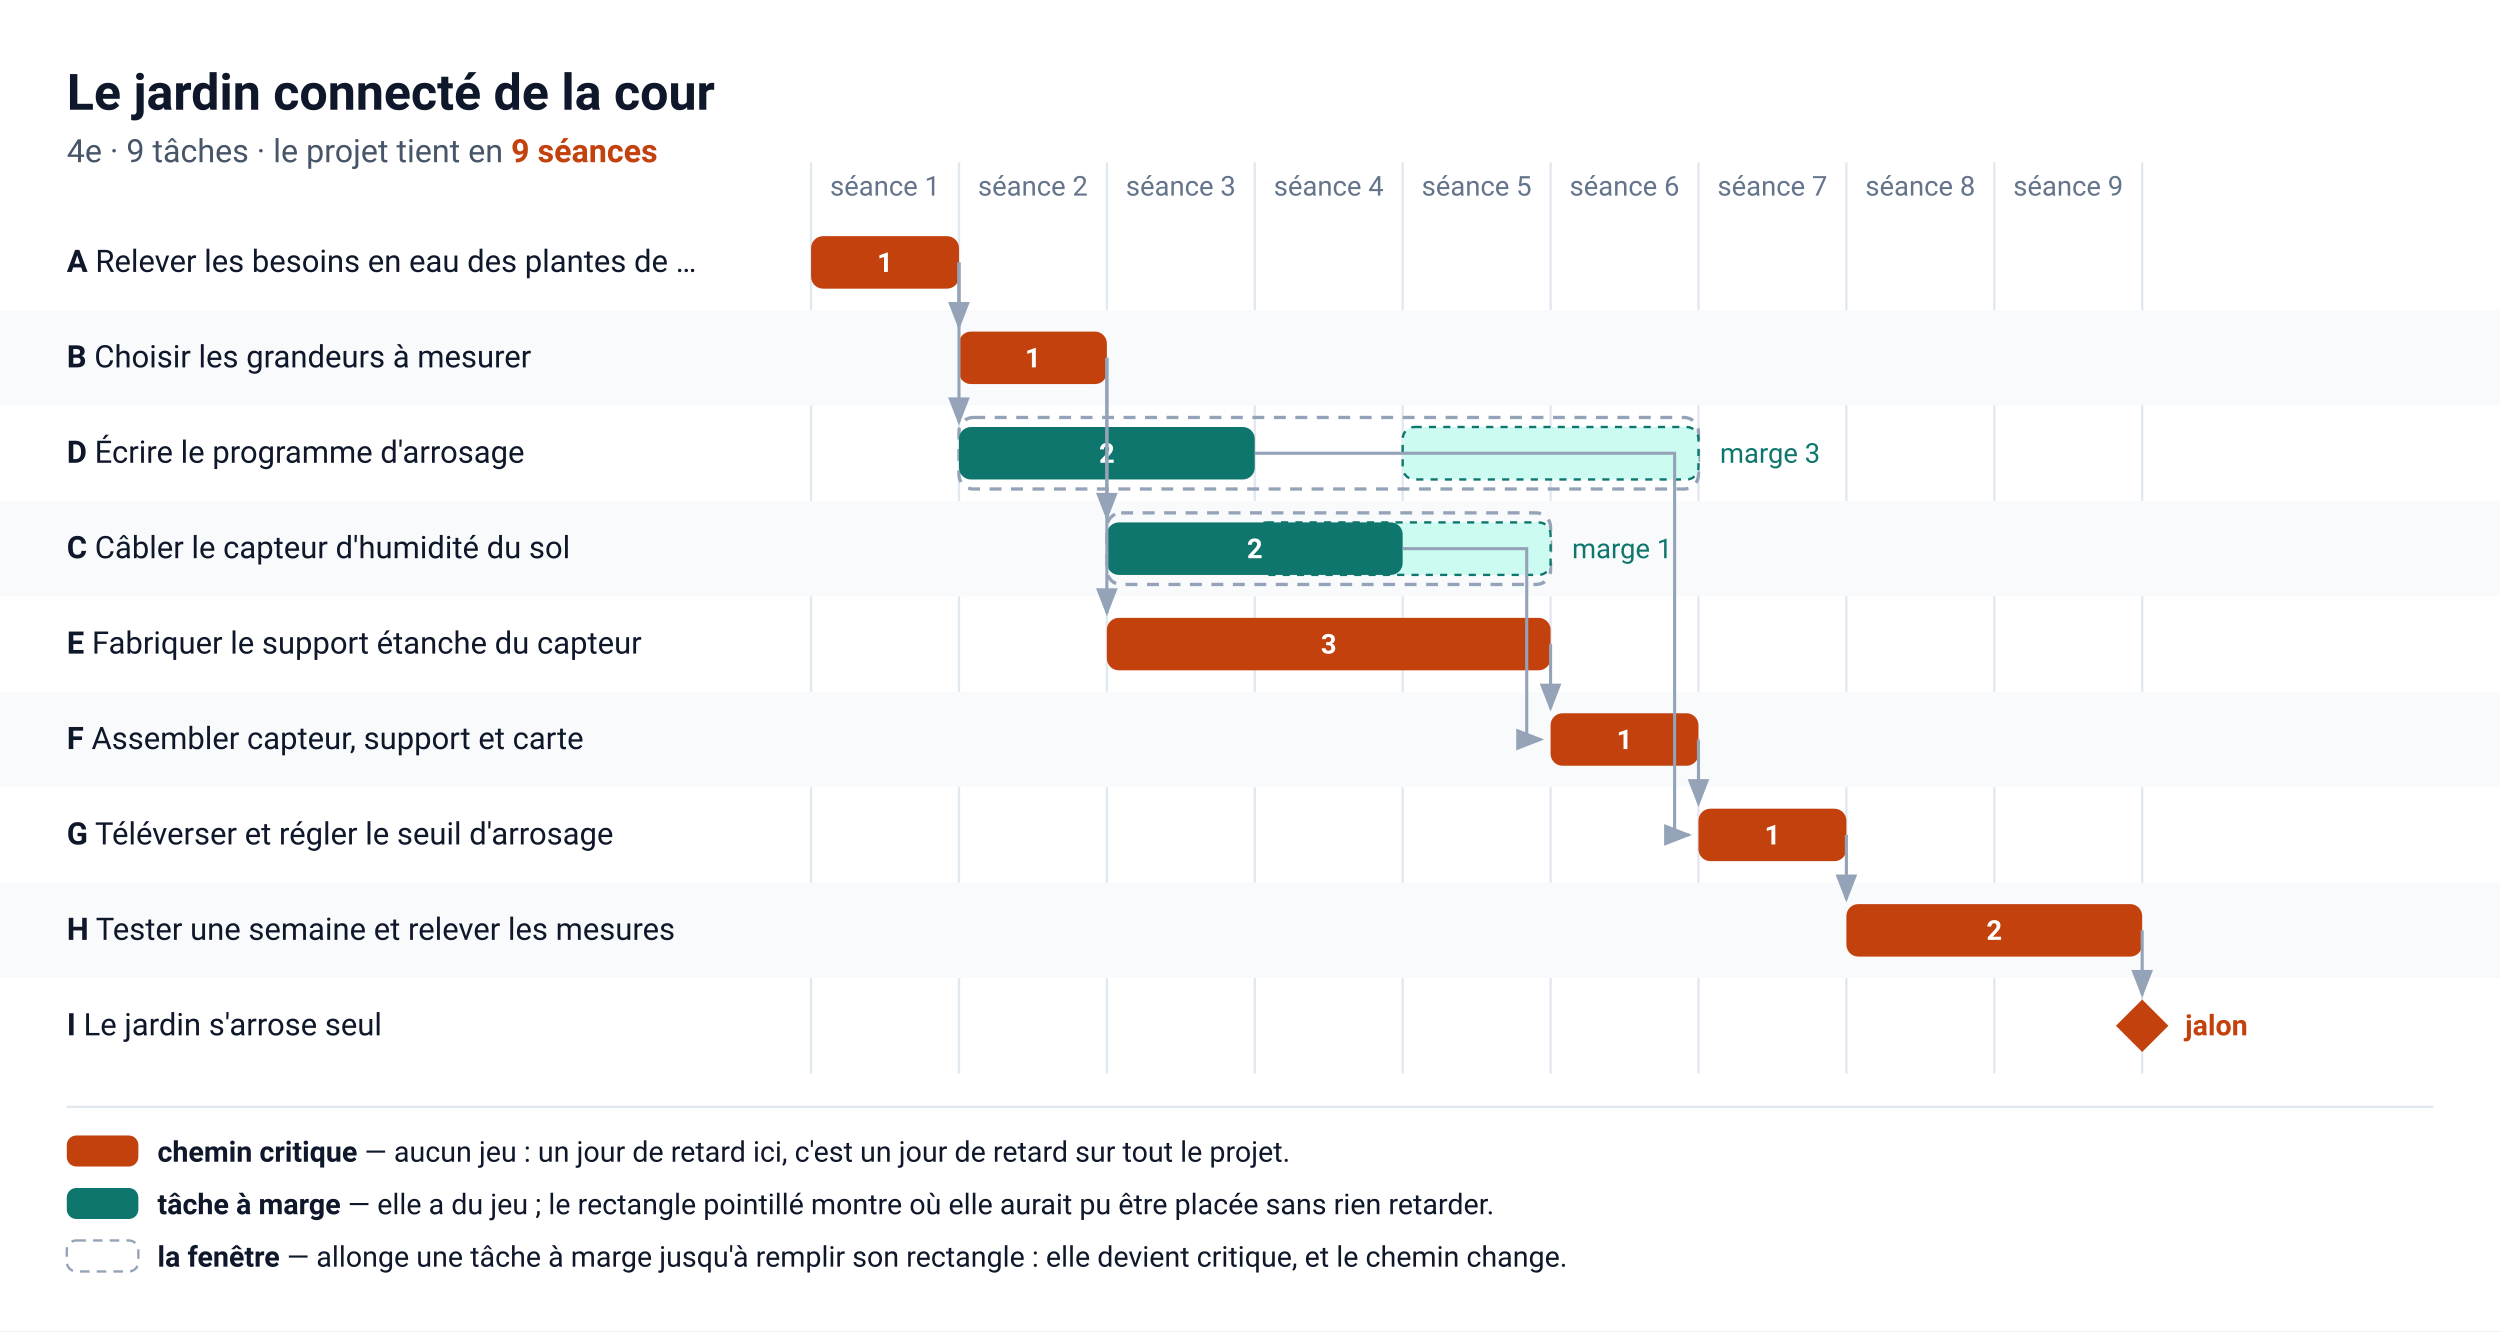
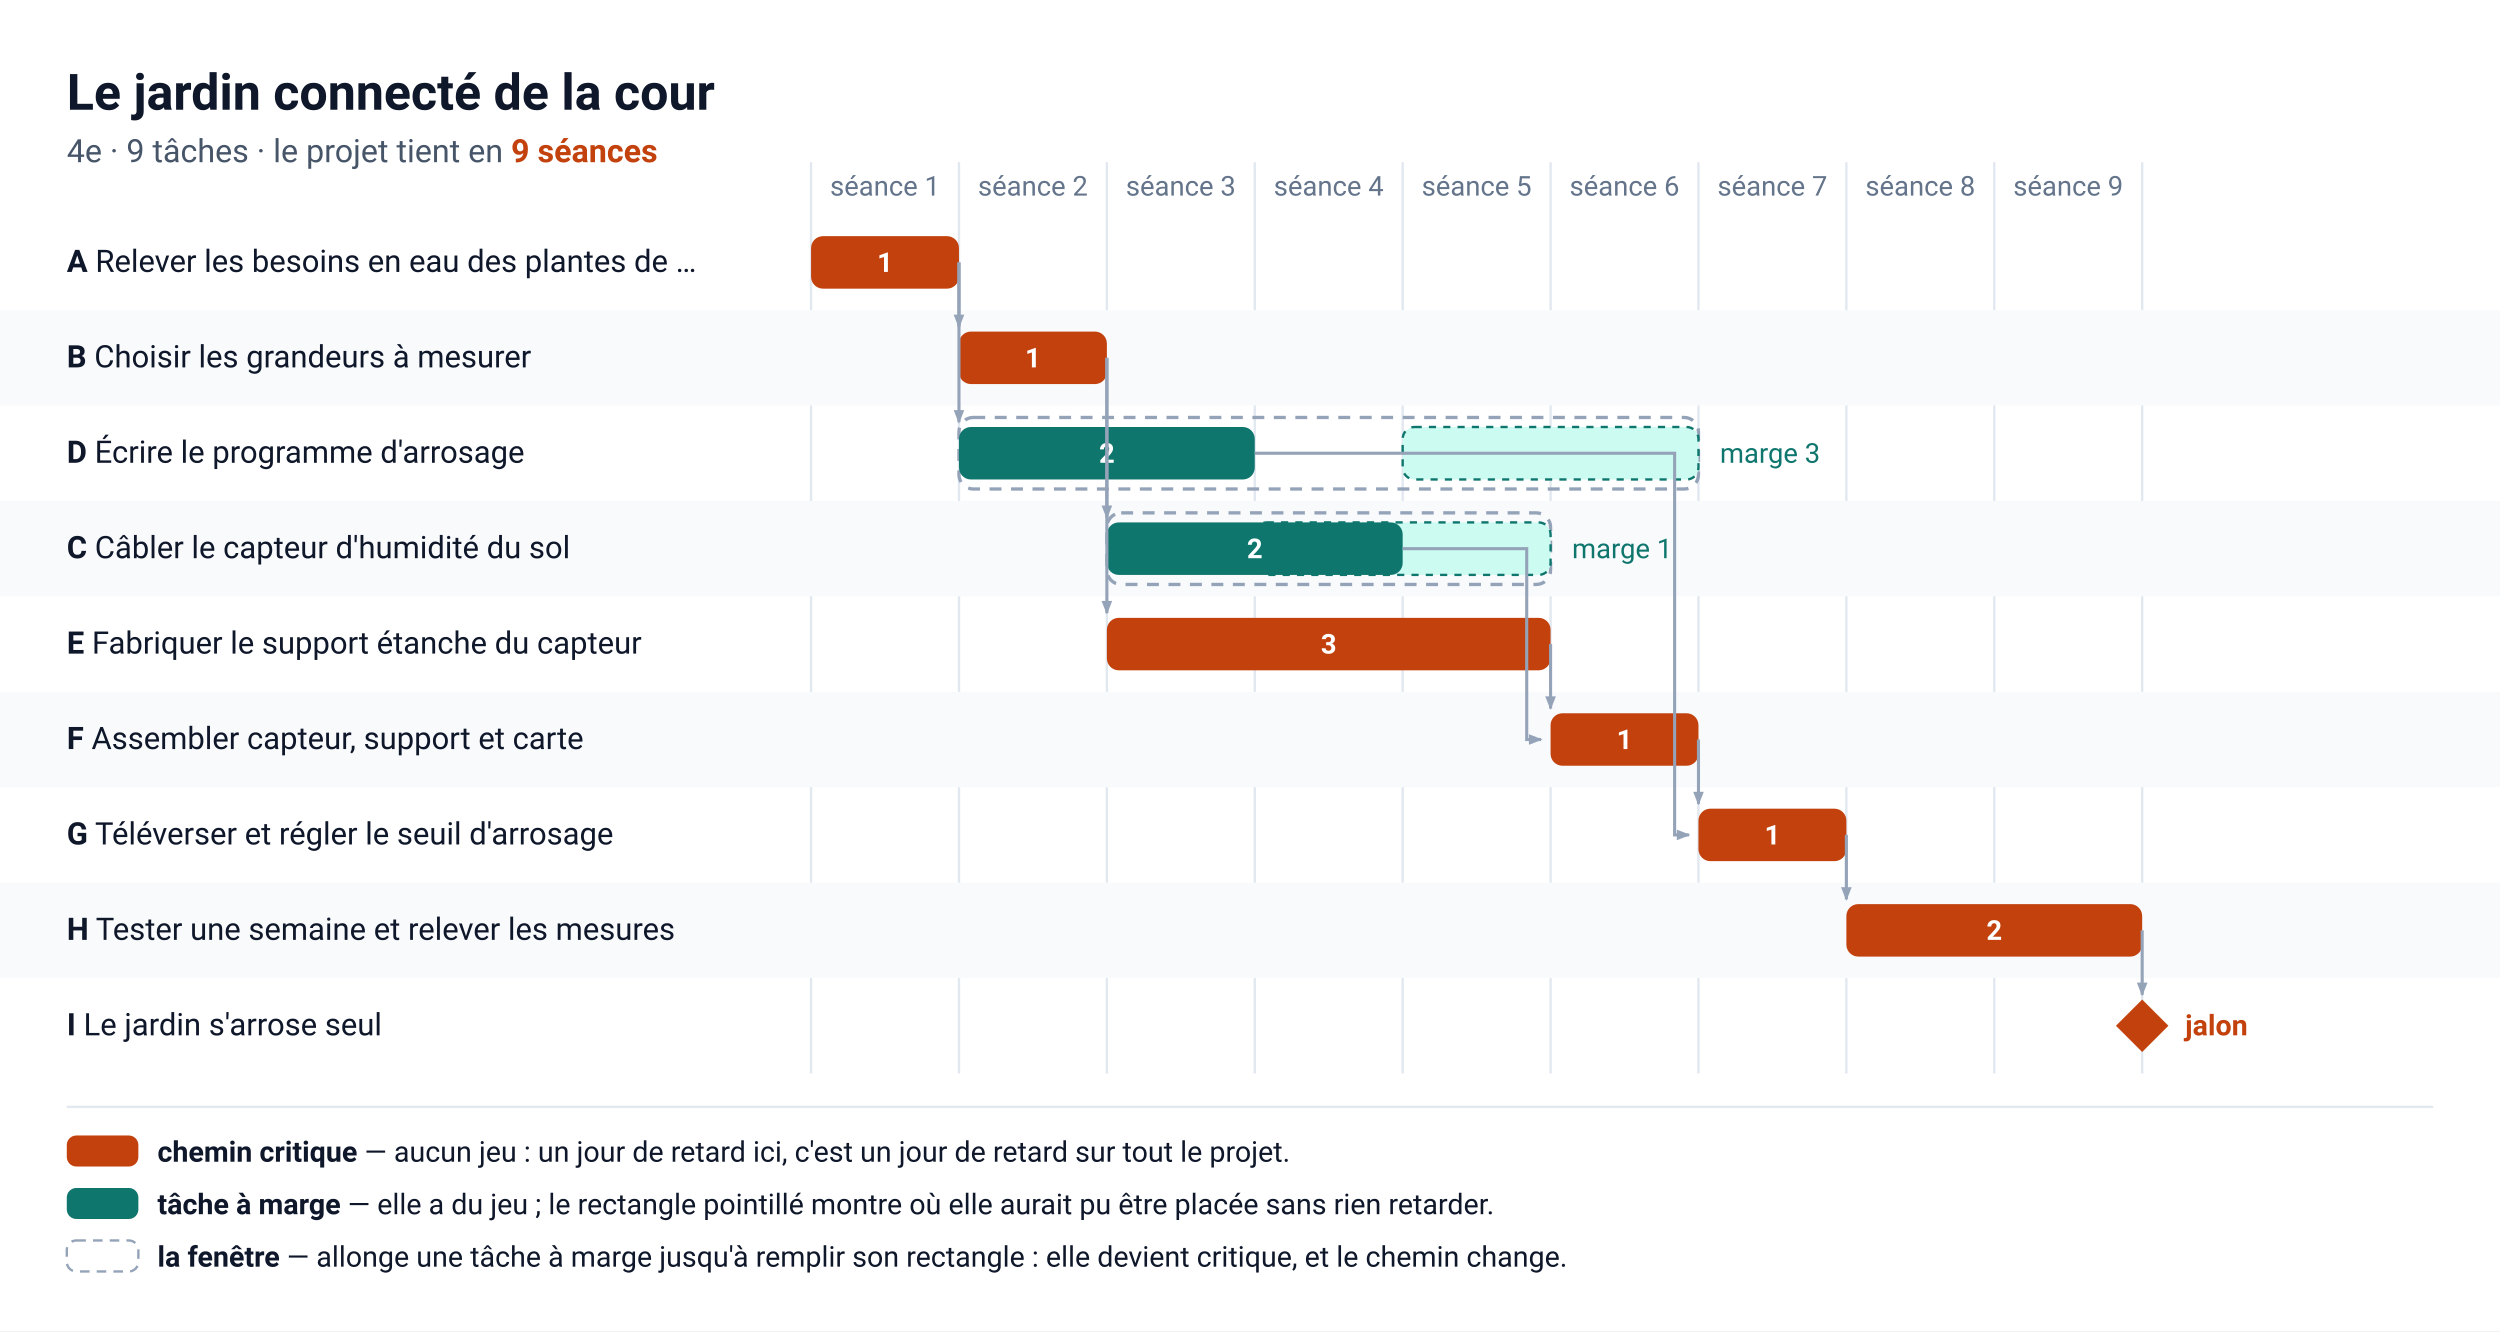
<svg xmlns="http://www.w3.org/2000/svg" viewBox="0 0 1048 558" width="1048" height="558" font-family="system-ui,Segoe UI,Roboto,sans-serif" role="img" aria-labelledby="t d">
  <rect width="1048" height="558" fill="#ffffff" />
  <defs>
-     <marker id="fl" markerWidth="9" markerHeight="7" refX="8" refY="3.5" orient="auto">
+     <marker id="fl" viewBox="0 0 9 7" markerWidth="5.72" markerHeight="4.449" refX="8" refY="3.5" markerUnits="userSpaceOnUse" orient="auto">
      <path d="M0,0 L9,3.5 L0,7 z" fill="#94a3b8" />
    </marker>
  </defs>
  <text x="28" y="46" font-size="21" font-weight="700" fill="#0f172a">Le jardin connecté de la cour</text>
  <text x="28" y="68" font-size="13.5" fill="#475569">4e · 9 tâches · le projet tient en <tspan font-weight="700" fill="#c2410c">9 séances</tspan>
  </text>
  <line x1="340" y1="68" x2="340" y2="450" stroke="#e2e8f0" stroke-width="1" />
  <text x="371.0" y="82" font-size="11.5" text-anchor="middle" fill="#64748b">séance 1</text>
  <line x1="402" y1="68" x2="402" y2="450" stroke="#e2e8f0" stroke-width="1" />
  <text x="433.0" y="82" font-size="11.5" text-anchor="middle" fill="#64748b">séance 2</text>
  <line x1="464" y1="68" x2="464" y2="450" stroke="#e2e8f0" stroke-width="1" />
  <text x="495.0" y="82" font-size="11.5" text-anchor="middle" fill="#64748b">séance 3</text>
  <line x1="526" y1="68" x2="526" y2="450" stroke="#e2e8f0" stroke-width="1" />
  <text x="557.0" y="82" font-size="11.5" text-anchor="middle" fill="#64748b">séance 4</text>
  <line x1="588" y1="68" x2="588" y2="450" stroke="#e2e8f0" stroke-width="1" />
  <text x="619.0" y="82" font-size="11.5" text-anchor="middle" fill="#64748b">séance 5</text>
  <line x1="650" y1="68" x2="650" y2="450" stroke="#e2e8f0" stroke-width="1" />
  <text x="681.0" y="82" font-size="11.5" text-anchor="middle" fill="#64748b">séance 6</text>
  <line x1="712" y1="68" x2="712" y2="450" stroke="#e2e8f0" stroke-width="1" />
  <text x="743.0" y="82" font-size="11.5" text-anchor="middle" fill="#64748b">séance 7</text>
  <line x1="774" y1="68" x2="774" y2="450" stroke="#e2e8f0" stroke-width="1" />
  <text x="805.0" y="82" font-size="11.5" text-anchor="middle" fill="#64748b">séance 8</text>
  <line x1="836" y1="68" x2="836" y2="450" stroke="#e2e8f0" stroke-width="1" />
  <text x="867.0" y="82" font-size="11.5" text-anchor="middle" fill="#64748b">séance 9</text>
  <line x1="898" y1="68" x2="898" y2="450" stroke="#e2e8f0" stroke-width="1" />
  <text x="28" y="114.0" font-size="13" fill="#0f172a">
    <tspan font-weight="700">A</tspan>  Relever les besoins en eau des plantes de …</text>
  <rect x="340" y="99" width="62" height="22" rx="5" fill="#c2410c" />
  <text x="371.0" y="114.0" font-size="11.5" text-anchor="middle" fill="#fff" font-weight="700">1</text>
  <rect x="0" y="130" width="1048" height="40" fill="#f8fafc" />
  <text x="28" y="154.0" font-size="13" fill="#0f172a">
    <tspan font-weight="700">B</tspan>  Choisir les grandeurs à mesurer</text>
  <rect x="402" y="139" width="62" height="22" rx="5" fill="#c2410c" />
  <text x="433.0" y="154.0" font-size="11.5" text-anchor="middle" fill="#fff" font-weight="700">1</text>
  <text x="28" y="194.0" font-size="13" fill="#0f172a">
    <tspan font-weight="700">D</tspan>  Écrire le programme d'arrosage</text>
  <rect x="402" y="175" width="310" height="30" rx="6" fill="none" stroke="#94a3b8" stroke-width="1.4" stroke-dasharray="5 4" />
  <rect x="588" y="179" width="124" height="22" rx="5" fill="#ccfbf1" stroke="#0f766e" stroke-width="1" stroke-dasharray="3 3" />
  <rect x="402" y="179" width="124" height="22" rx="5" fill="#0f766e" />
  <text x="464.0" y="194.0" font-size="11.5" text-anchor="middle" fill="#fff" font-weight="700">2</text>
  <text x="721" y="194.0" font-size="11.5" fill="#0f766e">marge 3</text>
  <rect x="0" y="210" width="1048" height="40" fill="#f8fafc" />
  <text x="28" y="234.0" font-size="13" fill="#0f172a">
    <tspan font-weight="700">C</tspan>  Câbler le capteur d'humidité du sol</text>
  <rect x="464" y="215" width="186" height="30" rx="6" fill="none" stroke="#94a3b8" stroke-width="1.4" stroke-dasharray="5 4" />
  <rect x="526" y="219" width="124" height="22" rx="5" fill="#ccfbf1" stroke="#0f766e" stroke-width="1" stroke-dasharray="3 3" />
  <rect x="464" y="219" width="124" height="22" rx="5" fill="#0f766e" />
  <text x="526.0" y="234.0" font-size="11.5" text-anchor="middle" fill="#fff" font-weight="700">2</text>
  <text x="659" y="234.0" font-size="11.5" fill="#0f766e">marge 1</text>
  <text x="28" y="274.0" font-size="13" fill="#0f172a">
    <tspan font-weight="700">E</tspan>  Fabriquer le support étanche du capteur</text>
  <rect x="464" y="259" width="186" height="22" rx="5" fill="#c2410c" />
  <text x="557.0" y="274.0" font-size="11.5" text-anchor="middle" fill="#fff" font-weight="700">3</text>
  <rect x="0" y="290" width="1048" height="40" fill="#f8fafc" />
  <text x="28" y="314.0" font-size="13" fill="#0f172a">
    <tspan font-weight="700">F</tspan>  Assembler capteur, support et carte</text>
  <rect x="650" y="299" width="62" height="22" rx="5" fill="#c2410c" />
  <text x="681.0" y="314.0" font-size="11.5" text-anchor="middle" fill="#fff" font-weight="700">1</text>
  <text x="28" y="354.0" font-size="13" fill="#0f172a">
    <tspan font-weight="700">G</tspan>  Téléverser et régler le seuil d'arrosage</text>
  <rect x="712" y="339" width="62" height="22" rx="5" fill="#c2410c" />
  <text x="743.0" y="354.0" font-size="11.5" text-anchor="middle" fill="#fff" font-weight="700">1</text>
  <rect x="0" y="370" width="1048" height="40" fill="#f8fafc" />
  <text x="28" y="394.0" font-size="13" fill="#0f172a">
    <tspan font-weight="700">H</tspan>  Tester une semaine et relever les mesures</text>
  <rect x="774" y="379" width="124" height="22" rx="5" fill="#c2410c" />
  <text x="836.0" y="394.0" font-size="11.5" text-anchor="middle" fill="#fff" font-weight="700">2</text>
  <text x="28" y="434.0" font-size="13" fill="#0f172a">
    <tspan font-weight="700">I</tspan>  Le jardin s'arrose seul</text>
  <path d="M898,419.0 L909,430.0 L898,441.0 L887,430.0 z" fill="#c2410c" />
  <text x="916" y="434.0" font-size="12" font-weight="700" fill="#c2410c">jalon</text>
  <path d="M402,110.0 V137.0" fill="none" stroke="#94a3b8" stroke-width="1.3" marker-end="url(#fl)" />
  <path d="M402,110.0 V177.0" fill="none" stroke="#94a3b8" stroke-width="1.3" marker-end="url(#fl)" />
  <path d="M464,150.0 V217.0" fill="none" stroke="#94a3b8" stroke-width="1.3" marker-end="url(#fl)" />
  <path d="M464,150.0 V257.0" fill="none" stroke="#94a3b8" stroke-width="1.3" marker-end="url(#fl)" />
  <path d="M588,230.0 H640 V310.0 H646" fill="none" stroke="#94a3b8" stroke-width="1.3" marker-end="url(#fl)" />
  <path d="M650,270.0 V297.0" fill="none" stroke="#94a3b8" stroke-width="1.3" marker-end="url(#fl)" />
  <path d="M526,190.0 H702 V350.0 H708" fill="none" stroke="#94a3b8" stroke-width="1.3" marker-end="url(#fl)" />
  <path d="M712,310.0 V337.0" fill="none" stroke="#94a3b8" stroke-width="1.3" marker-end="url(#fl)" />
  <path d="M774,350.0 V377.0" fill="none" stroke="#94a3b8" stroke-width="1.3" marker-end="url(#fl)" />
  <path d="M898,390.0 V417.0" fill="none" stroke="#94a3b8" stroke-width="1.3" marker-end="url(#fl)" />
  <line x1="28" y1="464" x2="1020" y2="464" stroke="#e2e8f0" />
  <rect x="28" y="476" width="30" height="13" rx="4" fill="#c2410c" />
  <text x="66" y="487" font-size="12" fill="#0f172a">
    <tspan font-weight="700">chemin critique</tspan> — aucun jeu : un jour de retard ici, c'est un jour de retard sur tout le projet.</text>
  <rect x="28" y="498" width="30" height="13" rx="4" fill="#0f766e" />
  <text x="66" y="509" font-size="12" fill="#0f172a">
    <tspan font-weight="700">tâche à marge</tspan> — elle a du jeu ; le rectangle pointillé montre où elle aurait pu être placée sans rien retarder.</text>
  <rect x="28" y="520" width="30" height="13" rx="4" fill="none" stroke="#94a3b8" stroke-dasharray="4 3" />
  <text x="66" y="531" font-size="12" fill="#0f172a">
    <tspan font-weight="700">la fenêtre</tspan> — allonge une tâche à marge jusqu'à remplir son rectangle : elle devient critique, et le chemin change.</text>
</svg>
